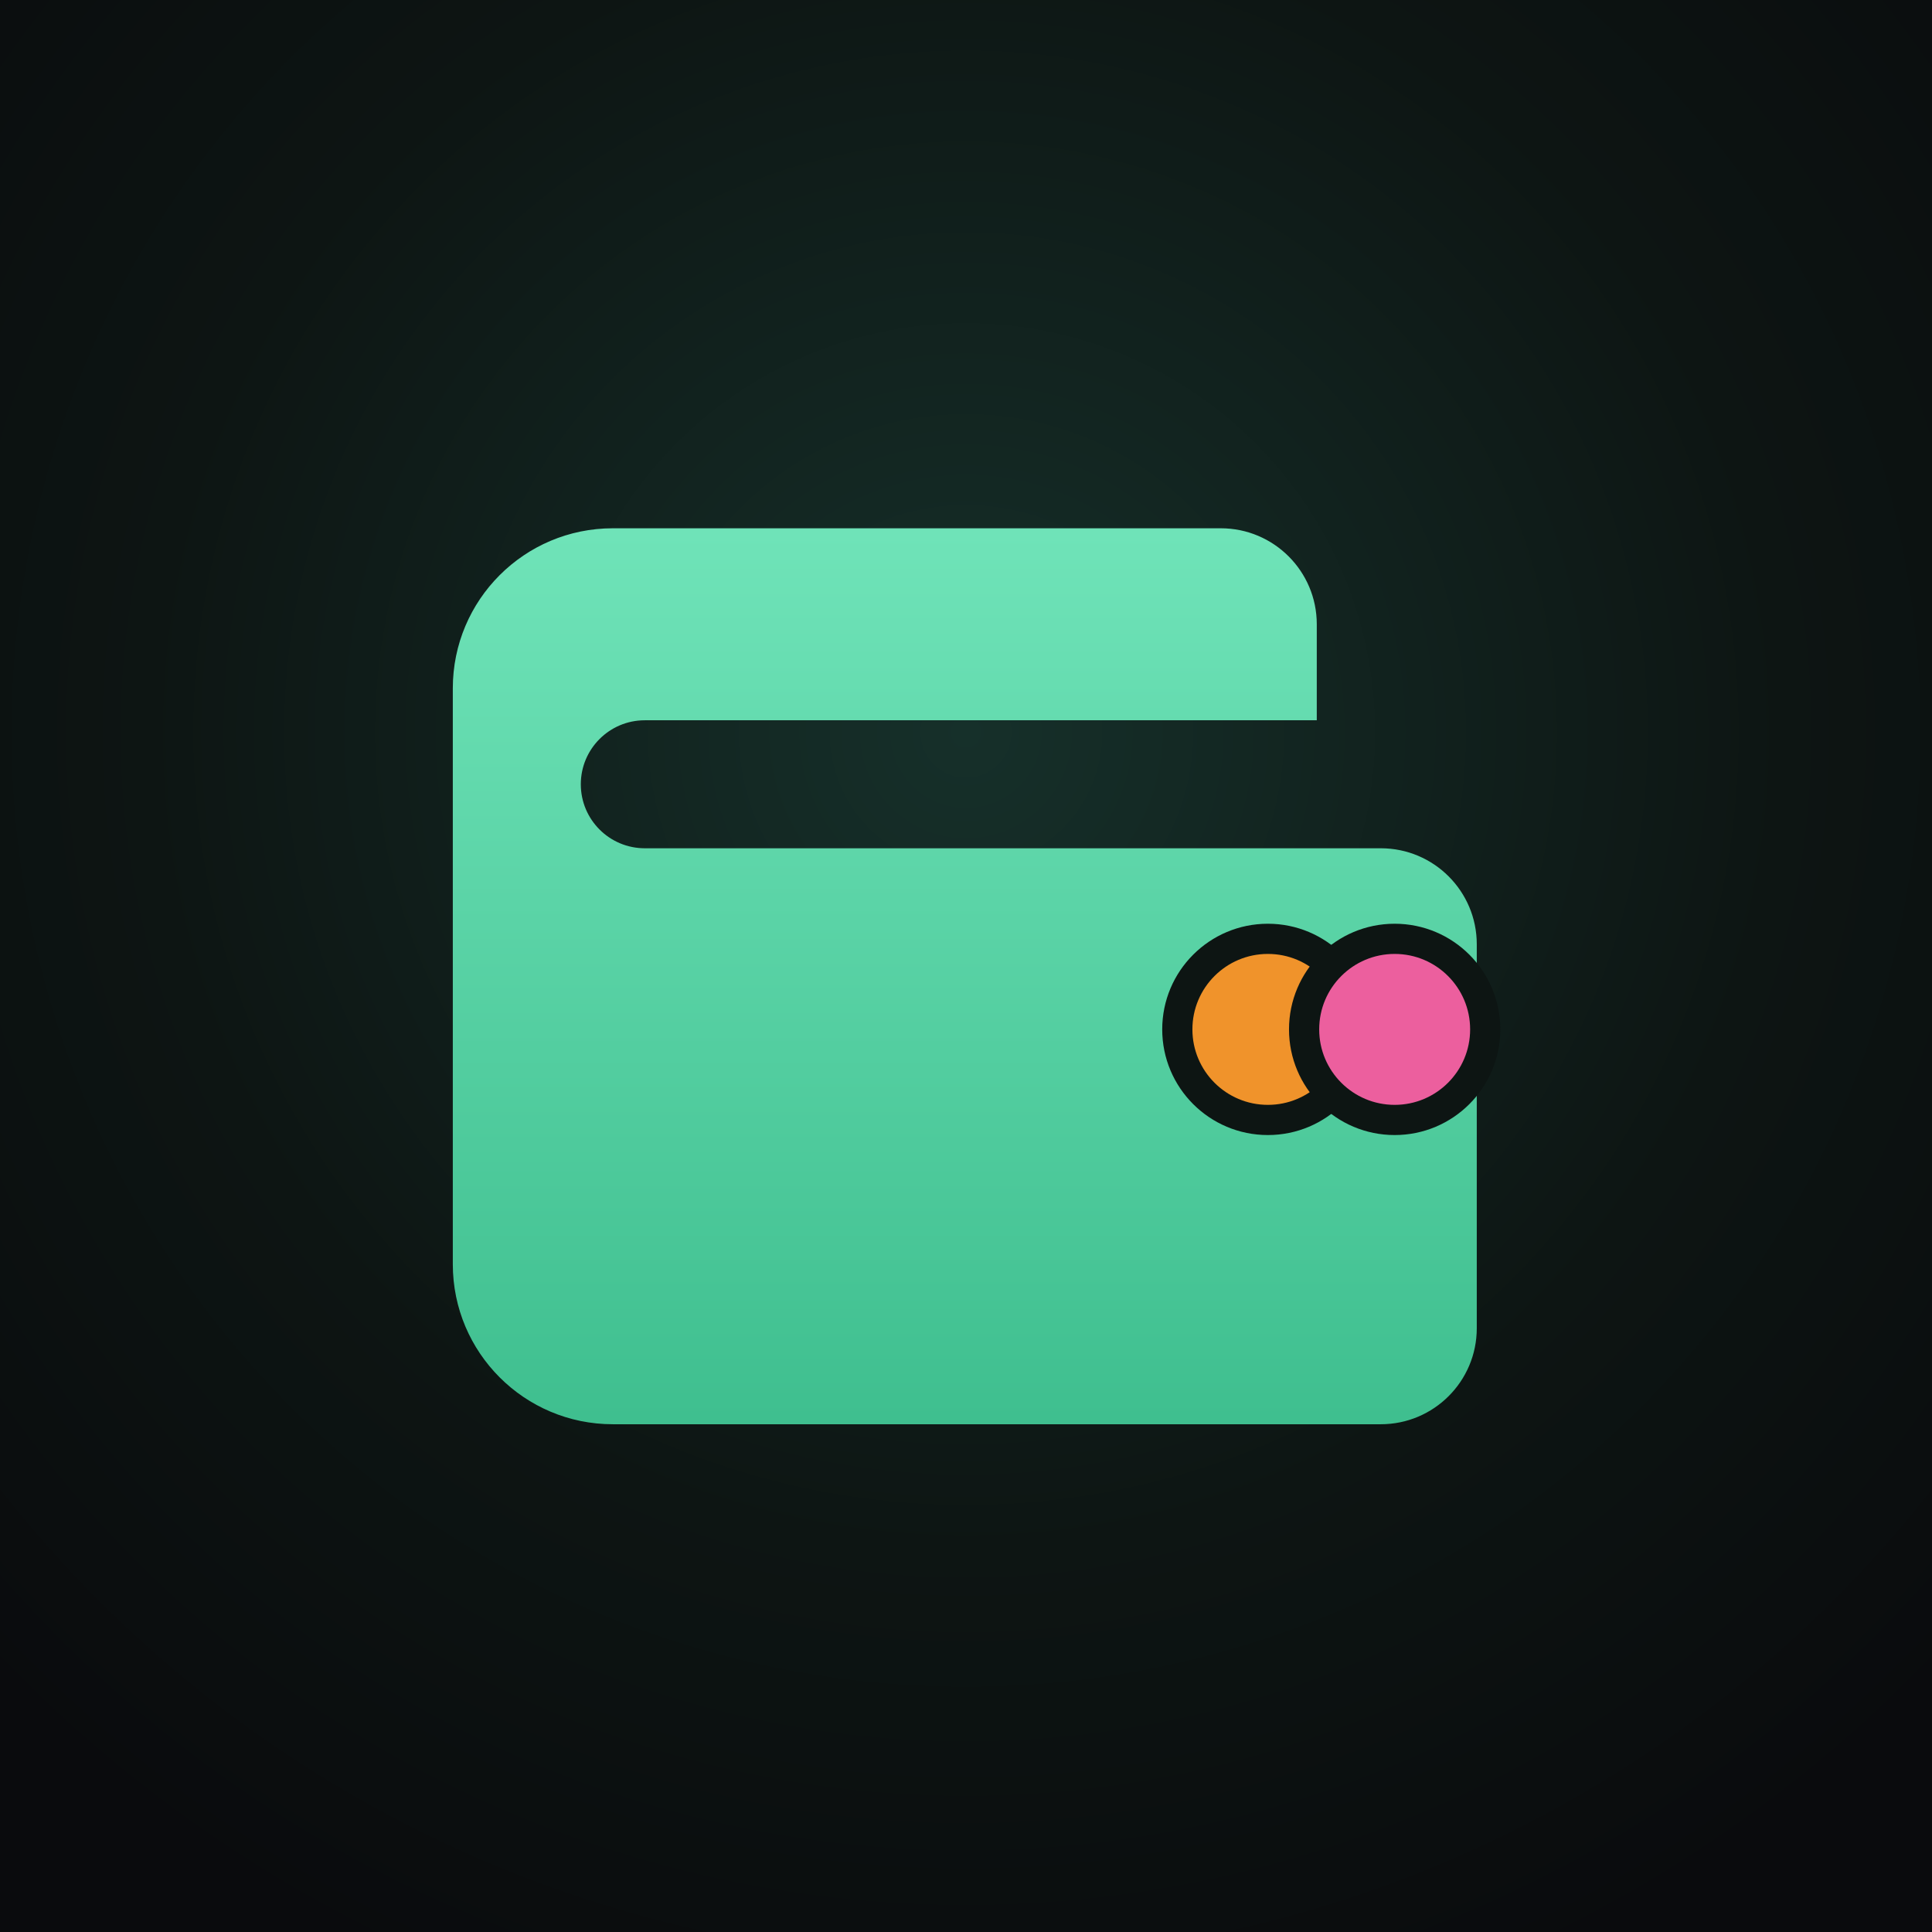
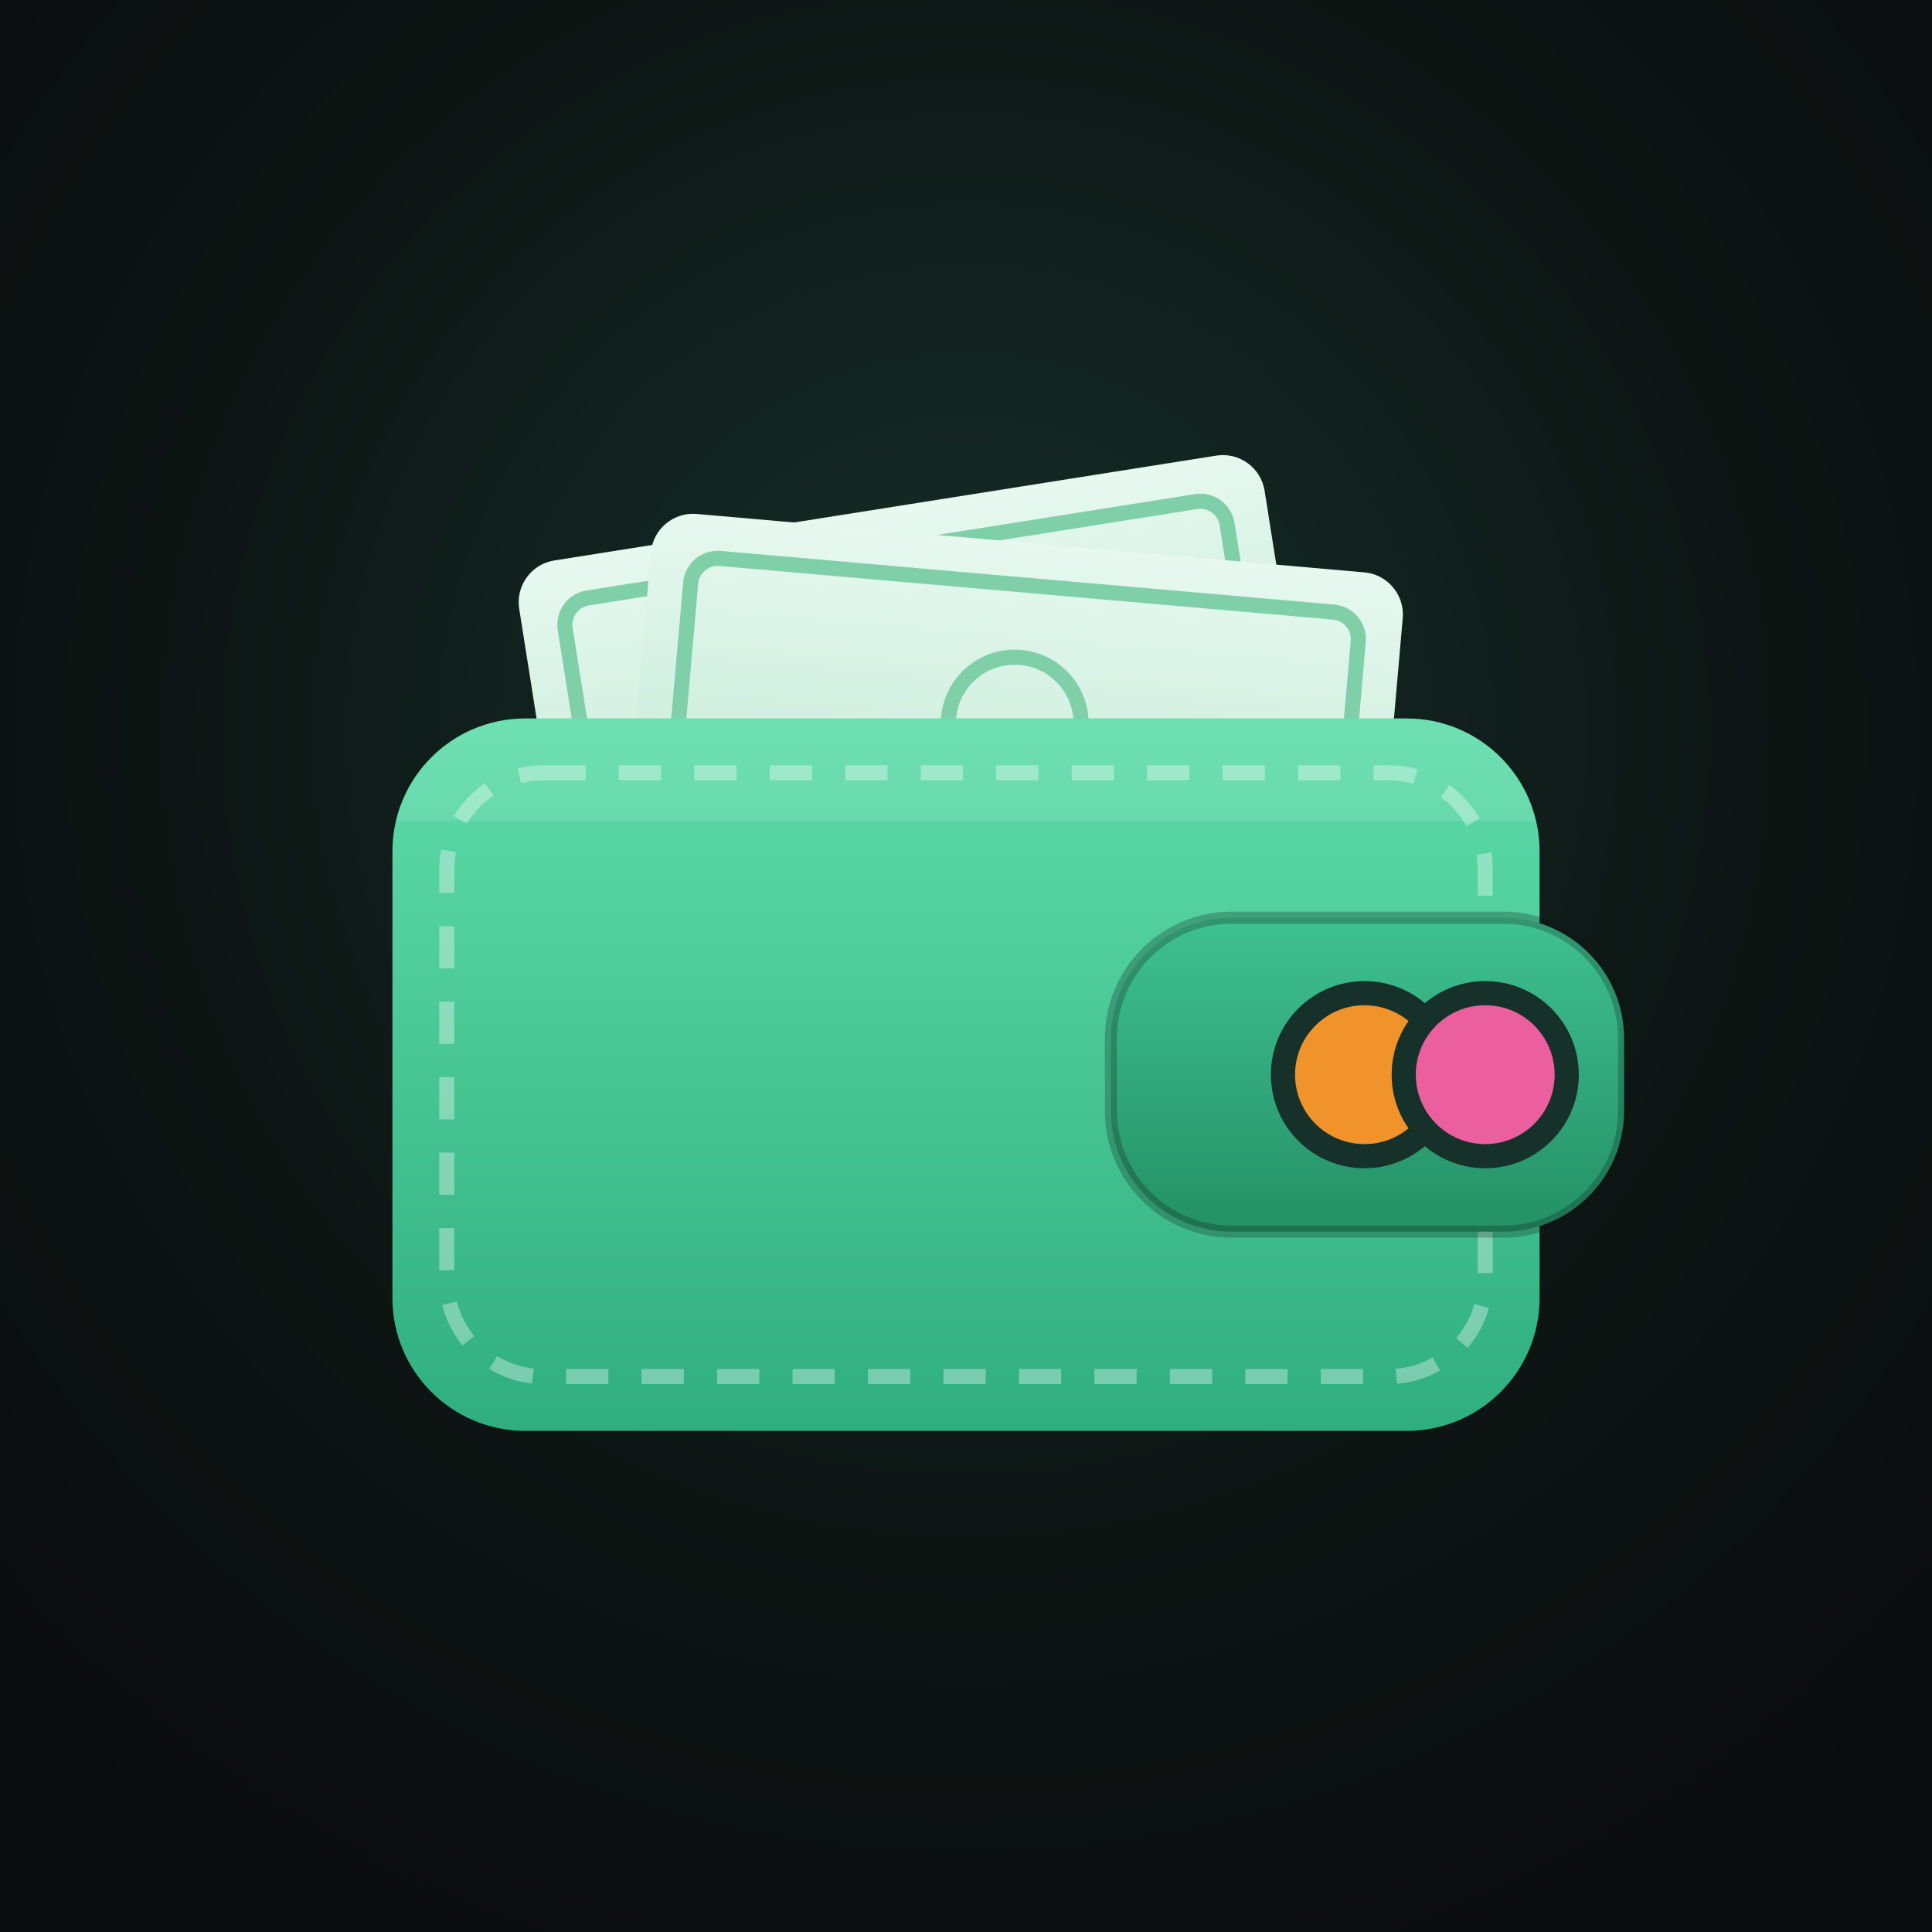
<svg xmlns="http://www.w3.org/2000/svg" width="640" height="640" viewBox="0 0 640 640">
  <defs>
    <radialGradient id="fundo" cx="50%" cy="38%" r="70%">
      <stop offset="0" stop-color="#16302a" />
      <stop offset="0.6" stop-color="#0d1513" />
      <stop offset="1" stop-color="#0a0b0d" />
    </radialGradient>
-     <linearGradient id="carteira" x1="0" y1="0" x2="0" y2="1">
-       <stop offset="0" stop-color="#6fe3b8" />
-       <stop offset="1" stop-color="#3fbf8f" />
+     <linearGradient id="corpo" x1="0" y1="0" x2="0" y2="1">
+       <stop offset="0" stop-color="#5fdcaa" />
+       <stop offset="1" stop-color="#2fae80" />
+     </linearGradient>
+     <linearGradient id="lingueta" x1="0" y1="0" x2="0" y2="1">
+       <stop offset="0" stop-color="#3fc192" />
+       <stop offset="1" stop-color="#249066" />
+     </linearGradient>
+     <linearGradient id="nota" x1="0" y1="0" x2="0" y2="1">
+       <stop offset="0" stop-color="#e7f8ef" />
+       <stop offset="1" stop-color="#bfe9d4" />
    </linearGradient>
  </defs>
  <rect width="640" height="640" fill="url(#fundo)" />
-   <g transform="translate(150 175) scale(5.3)">
-     <path d="M0 10a10 10 0 0 1 10-10h38a6 6 0 0 1 6 6v6H12a4 4 0 0 0 0 8h46a6 6 0 0 1 6 6v24a6 6 0 0 1-6 6H10A10 10 0 0 1 0 46z" fill="url(#carteira)" />
+   <g transform="rotate(-9 300 230)">
+     <rect x="178" y="168" width="250" height="120" rx="14" fill="url(#nota)" />
+     <rect x="192" y="182" width="222" height="92" rx="9" fill="none" stroke="#7fcfa9" stroke-width="5" />
+     <circle cx="303" cy="228" r="22" fill="none" stroke="#7fcfa9" stroke-width="5" />
  </g>
-   <circle cx="420" cy="341" r="30" fill="#f0932b" stroke="#0d1513" stroke-width="10" />
-   <circle cx="462" cy="341" r="30" fill="#ec5f9e" stroke="#0d1513" stroke-width="10" />
+   <g transform="rotate(5 340 230)">
+     <rect x="212" y="180" width="250" height="120" rx="14" fill="url(#nota)" />
+     <rect x="226" y="194" width="222" height="92" rx="9" fill="none" stroke="#7fcfa9" stroke-width="5" />
+     <circle cx="337" cy="240" r="22" fill="none" stroke="#7fcfa9" stroke-width="5" />
+   </g>
+   <rect x="130" y="238" width="380" height="236" rx="44" fill="url(#corpo)" />
+   <rect x="148" y="256" width="344" height="200" rx="32" fill="none" stroke="#ffffff" stroke-opacity="0.35" stroke-width="5" stroke-dasharray="14 11" />
+   <clipPath id="noCorpo">
+     <rect x="130" y="238" width="380" height="236" rx="44" />
+   </clipPath>
+   <rect x="130" y="238" width="380" height="34" fill="#ffffff" opacity="0.10" clip-path="url(#noCorpo)" />
+   <rect x="368" y="304" width="170" height="104" rx="40" fill="url(#lingueta)" />
+   <rect x="368" y="304" width="170" height="104" rx="40" fill="none" stroke="#0d1513" stroke-opacity="0.25" stroke-width="4" />
+   <circle cx="452" cy="356" r="27" fill="#f0932b" stroke="#16302a" stroke-width="8" />
+   <circle cx="492" cy="356" r="27" fill="#ec5f9e" stroke="#16302a" stroke-width="8" />
</svg>
